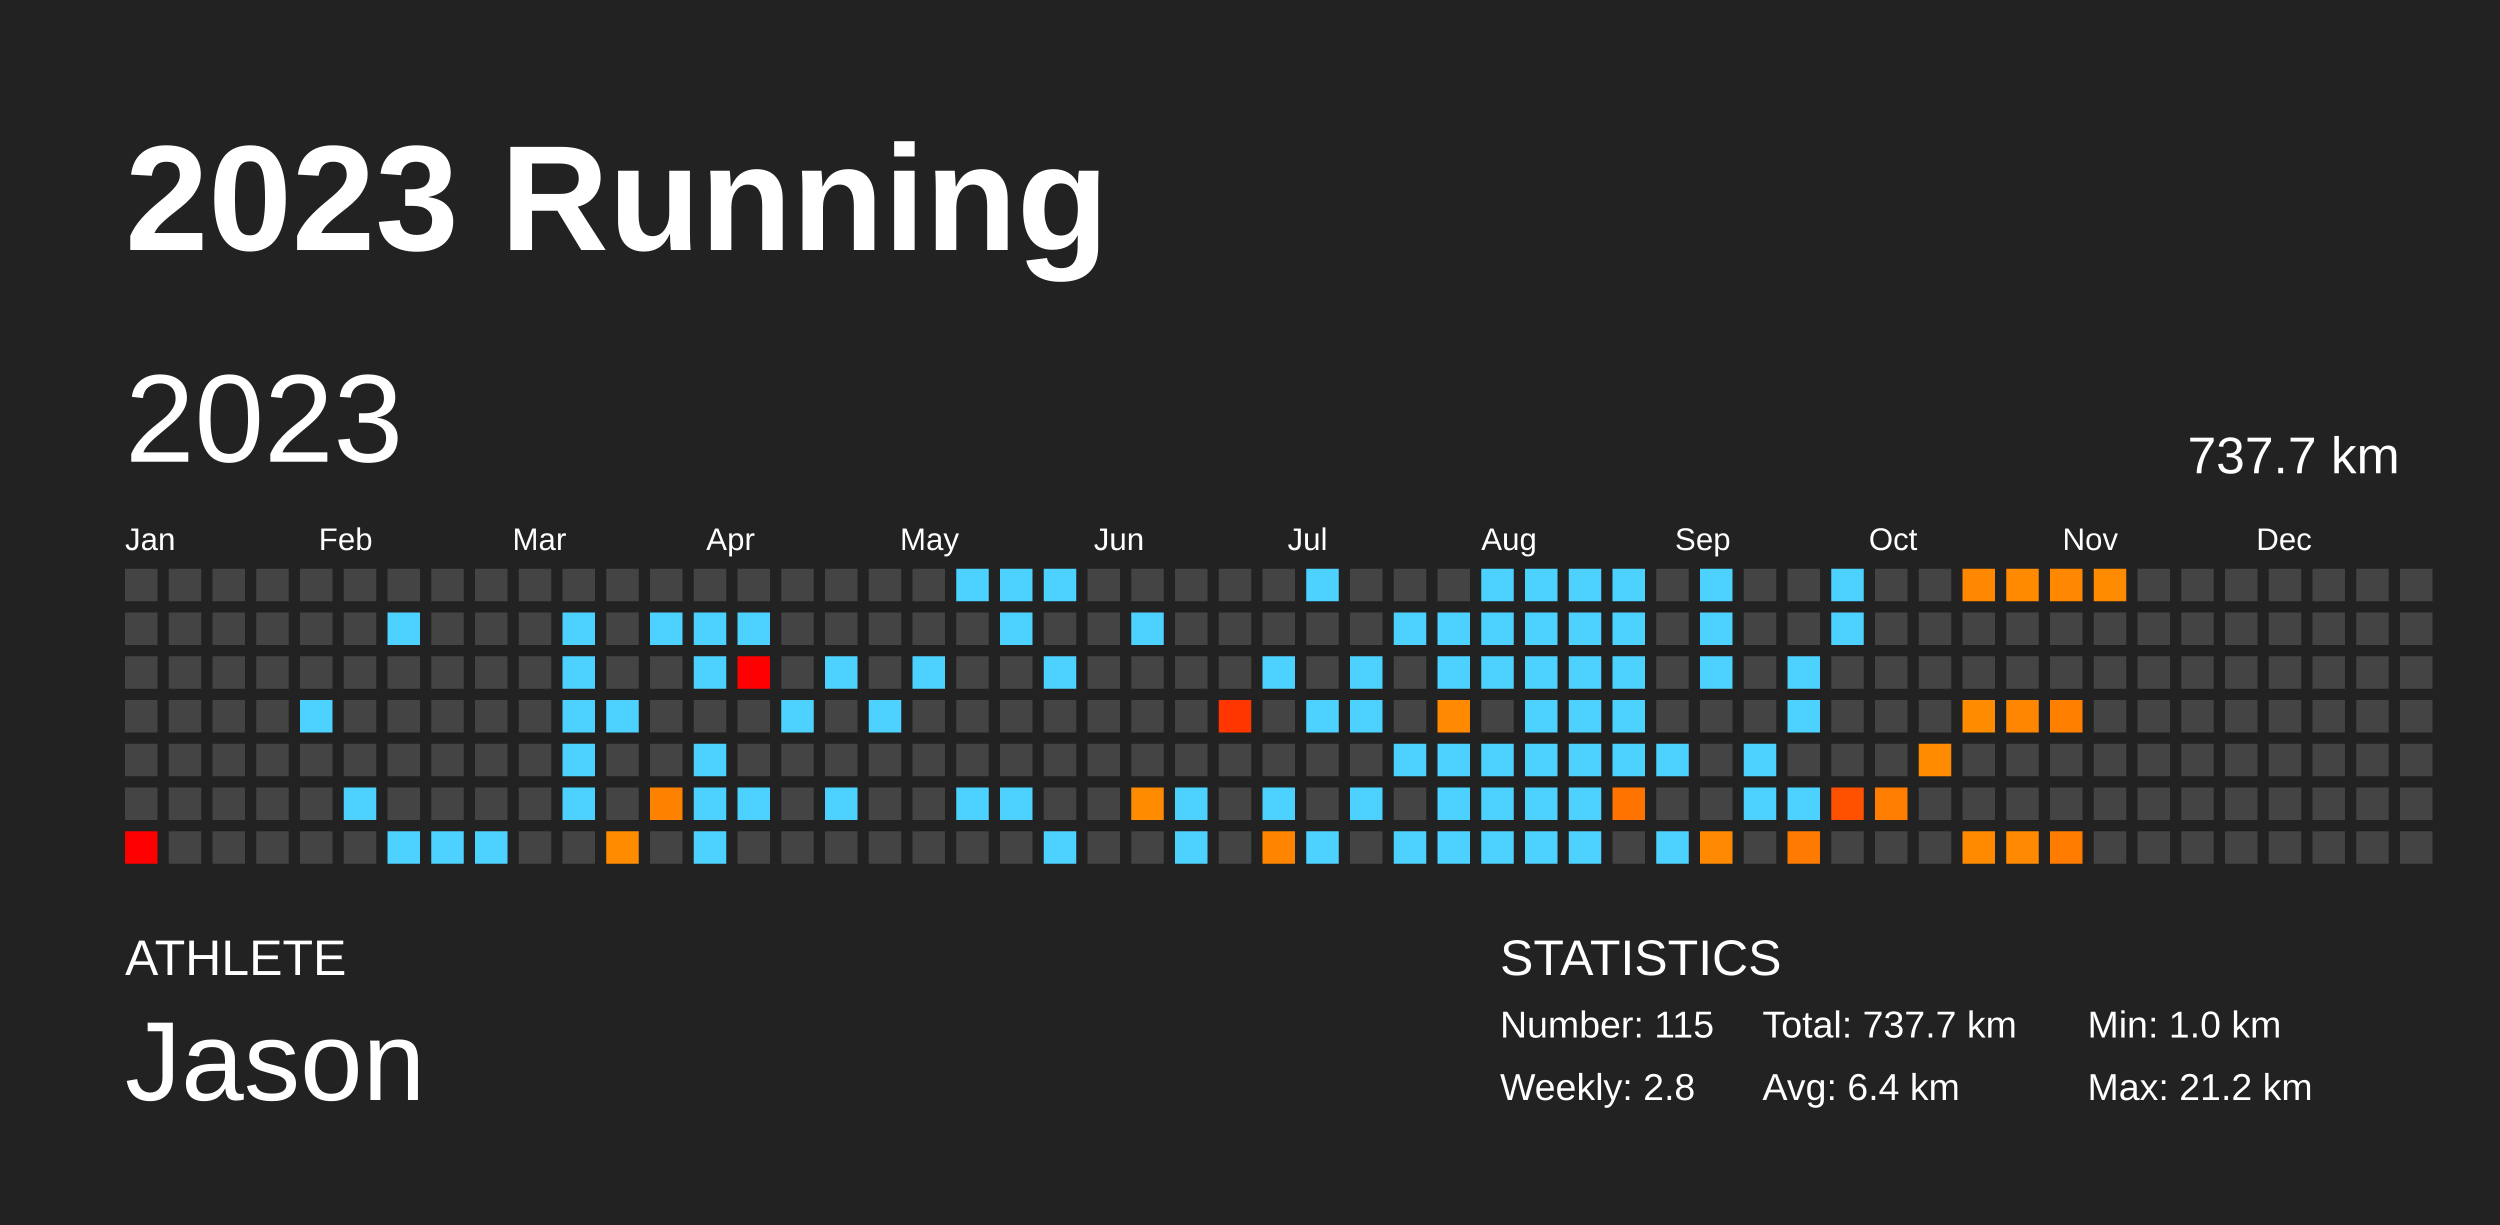
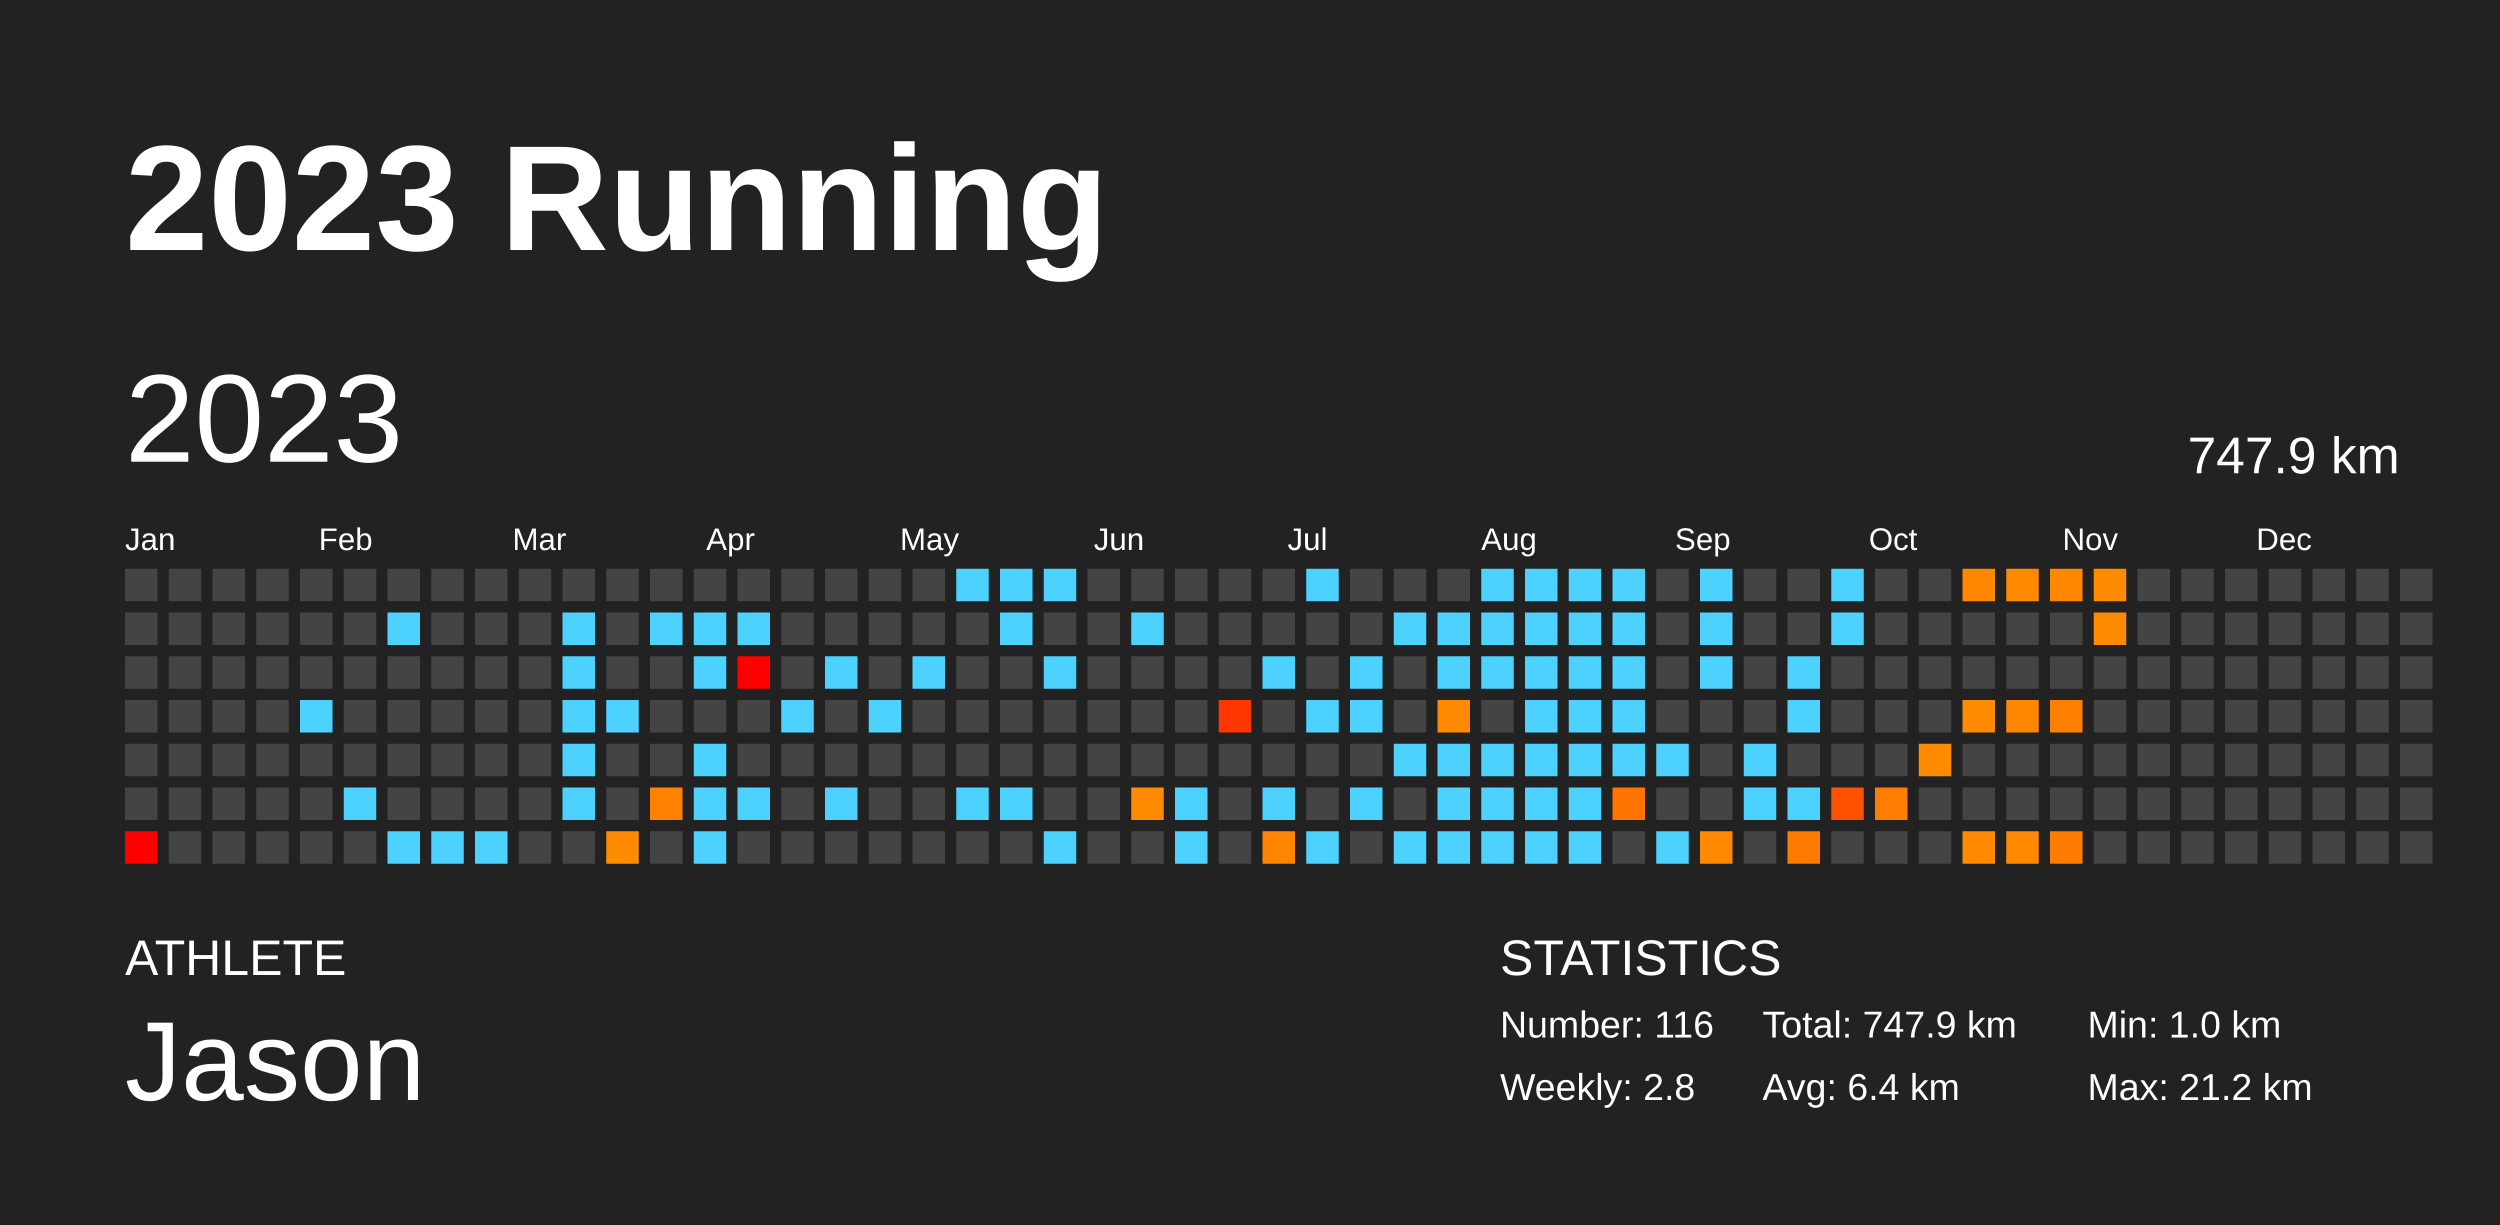
<svg xmlns="http://www.w3.org/2000/svg" baseProfile="full" height="98mm" version="1.1" viewBox="0,0,200,98" width="200mm">
  <defs />
  <rect fill="#222222" height="98" width="200" x="0" y="0" />
  <text fill="#FFFFFF" style="font-size:12px; font-family:Arial; font-weight:bold;" x="10" y="20">2023 Running</text>
  <text fill="#FFFFFF" style="font-size:4px; font-family:Arial" x="10" y="78">ATHLETE</text>
  <text fill="#FFFFFF" style="font-size:9px; font-family:Arial" x="10" y="88">Jason</text>
  <text fill="#FFFFFF" style="font-size:4px; font-family:Arial" x="120" y="78">STATISTICS</text>
-   <text fill="#FFFFFF" style="font-size:3px; font-family:Arial" x="120" y="83">Number: 115</text>
+   <text fill="#FFFFFF" style="font-size:3px; font-family:Arial" x="120" y="83">Number: 116</text>
  <text fill="#FFFFFF" style="font-size:3px; font-family:Arial" x="120" y="88">Weekly: 2.8</text>
-   <text fill="#FFFFFF" style="font-size:3px; font-family:Arial" x="141" y="83">Total: 737.7 km</text>
+   <text fill="#FFFFFF" style="font-size:3px; font-family:Arial" x="141" y="83">Total: 747.9 km</text>
  <text fill="#FFFFFF" style="font-size:3px; font-family:Arial" x="141" y="88">Avg: 6.4 km</text>
  <text fill="#FFFFFF" style="font-size:3px; font-family:Arial" x="167" y="83">Min: 1.0 km</text>
  <text fill="#FFFFFF" style="font-size:3px; font-family:Arial" x="167" y="88">Max: 21.2 km</text>
  <text dominant-baseline="hanging" fill="#FFFFFF" style="font-size:10.0px; font-family:Arial;" x="10" y="30">2023</text>
-   <text dominant-baseline="hanging" fill="#FFFFFF" style="font-size:4.125px; font-family:Arial;" x="175" y="35">737.7 km</text>
+   <text dominant-baseline="hanging" fill="#FFFFFF" style="font-size:4.125px; font-family:Arial;" x="175" y="35">747.9 km</text>
  <text fill="#FFFFFF" style="font-size:2.5px; font-family:Arial" x="10.0" y="44">Jan</text>
  <text fill="#FFFFFF" style="font-size:2.5px; font-family:Arial" x="25.5" y="44">Feb</text>
  <text fill="#FFFFFF" style="font-size:2.5px; font-family:Arial" x="41.0" y="44">Mar</text>
  <text fill="#FFFFFF" style="font-size:2.5px; font-family:Arial" x="56.5" y="44">Apr</text>
  <text fill="#FFFFFF" style="font-size:2.5px; font-family:Arial" x="72.0" y="44">May</text>
  <text fill="#FFFFFF" style="font-size:2.5px; font-family:Arial" x="87.5" y="44">Jun</text>
  <text fill="#FFFFFF" style="font-size:2.5px; font-family:Arial" x="103.0" y="44">Jul</text>
  <text fill="#FFFFFF" style="font-size:2.5px; font-family:Arial" x="118.5" y="44">Aug</text>
  <text fill="#FFFFFF" style="font-size:2.5px; font-family:Arial" x="134.0" y="44">Sep</text>
  <text fill="#FFFFFF" style="font-size:2.5px; font-family:Arial" x="149.5" y="44">Oct</text>
  <text fill="#FFFFFF" style="font-size:2.5px; font-family:Arial" x="165.0" y="44">Nov</text>
  <text fill="#FFFFFF" style="font-size:2.5px; font-family:Arial" x="180.5" y="44">Dec</text>
  <rect fill="#444444" height="2.6" width="2.6" x="10.0" y="45.5" />
  <rect fill="#444444" height="2.6" width="2.6" x="10.0" y="49.0" />
  <rect fill="#444444" height="2.6" width="2.6" x="10.0" y="52.5" />
  <rect fill="#444444" height="2.6" width="2.6" x="10.0" y="56.0" />
  <rect fill="#444444" height="2.6" width="2.6" x="10.0" y="59.5" />
  <rect fill="#444444" height="2.6" width="2.6" x="10.0" y="63.0" />
  <rect fill="red" height="2.6" width="2.6" x="10.0" y="66.5" />
  <rect fill="#444444" height="2.6" width="2.6" x="13.5" y="45.5" />
  <rect fill="#444444" height="2.6" width="2.6" x="13.5" y="49.0" />
  <rect fill="#444444" height="2.6" width="2.6" x="13.5" y="52.5" />
  <rect fill="#444444" height="2.6" width="2.6" x="13.5" y="56.0" />
  <rect fill="#444444" height="2.6" width="2.6" x="13.5" y="59.5" />
  <rect fill="#444444" height="2.6" width="2.6" x="13.5" y="63.0" />
  <rect fill="#444444" height="2.6" width="2.6" x="13.5" y="66.5" />
  <rect fill="#444444" height="2.6" width="2.6" x="17.0" y="45.5" />
  <rect fill="#444444" height="2.6" width="2.6" x="17.0" y="49.0" />
  <rect fill="#444444" height="2.6" width="2.6" x="17.0" y="52.5" />
  <rect fill="#444444" height="2.6" width="2.6" x="17.0" y="56.0" />
  <rect fill="#444444" height="2.6" width="2.6" x="17.0" y="59.5" />
  <rect fill="#444444" height="2.6" width="2.6" x="17.0" y="63.0" />
  <rect fill="#444444" height="2.6" width="2.6" x="17.0" y="66.5" />
  <rect fill="#444444" height="2.6" width="2.6" x="20.5" y="45.5" />
  <rect fill="#444444" height="2.6" width="2.6" x="20.5" y="49.0" />
  <rect fill="#444444" height="2.6" width="2.6" x="20.5" y="52.5" />
  <rect fill="#444444" height="2.6" width="2.6" x="20.5" y="56.0" />
  <rect fill="#444444" height="2.6" width="2.6" x="20.5" y="59.5" />
  <rect fill="#444444" height="2.6" width="2.6" x="20.5" y="63.0" />
  <rect fill="#444444" height="2.6" width="2.6" x="20.5" y="66.5" />
  <rect fill="#444444" height="2.6" width="2.6" x="24.0" y="45.5" />
  <rect fill="#444444" height="2.6" width="2.6" x="24.0" y="49.0" />
  <rect fill="#444444" height="2.6" width="2.6" x="24.0" y="52.5" />
  <rect fill="#4dd2ff" height="2.6" width="2.6" x="24.0" y="56.0" />
  <rect fill="#444444" height="2.6" width="2.6" x="24.0" y="59.5" />
  <rect fill="#444444" height="2.6" width="2.6" x="24.0" y="63.0" />
  <rect fill="#444444" height="2.6" width="2.6" x="24.0" y="66.5" />
  <rect fill="#444444" height="2.6" width="2.6" x="27.5" y="45.5" />
  <rect fill="#444444" height="2.6" width="2.6" x="27.5" y="49.0" />
  <rect fill="#444444" height="2.6" width="2.6" x="27.5" y="52.5" />
  <rect fill="#444444" height="2.6" width="2.6" x="27.5" y="56.0" />
  <rect fill="#444444" height="2.6" width="2.6" x="27.5" y="59.5" />
  <rect fill="#4dd2ff" height="2.6" width="2.6" x="27.5" y="63.0" />
  <rect fill="#444444" height="2.6" width="2.6" x="27.5" y="66.5" />
  <rect fill="#444444" height="2.6" width="2.6" x="31.0" y="45.5" />
  <rect fill="#4dd2ff" height="2.6" width="2.6" x="31.0" y="49.0" />
  <rect fill="#444444" height="2.6" width="2.6" x="31.0" y="52.5" />
  <rect fill="#444444" height="2.6" width="2.6" x="31.0" y="56.0" />
  <rect fill="#444444" height="2.6" width="2.6" x="31.0" y="59.5" />
  <rect fill="#444444" height="2.6" width="2.6" x="31.0" y="63.0" />
  <rect fill="#4dd2ff" height="2.6" width="2.6" x="31.0" y="66.5" />
  <rect fill="#444444" height="2.6" width="2.6" x="34.5" y="45.5" />
  <rect fill="#444444" height="2.6" width="2.6" x="34.5" y="49.0" />
  <rect fill="#444444" height="2.6" width="2.6" x="34.5" y="52.5" />
  <rect fill="#444444" height="2.6" width="2.6" x="34.5" y="56.0" />
  <rect fill="#444444" height="2.6" width="2.6" x="34.5" y="59.5" />
  <rect fill="#444444" height="2.6" width="2.6" x="34.5" y="63.0" />
  <rect fill="#4dd2ff" height="2.6" width="2.6" x="34.5" y="66.5" />
  <rect fill="#444444" height="2.6" width="2.6" x="38.0" y="45.5" />
  <rect fill="#444444" height="2.6" width="2.6" x="38.0" y="49.0" />
  <rect fill="#444444" height="2.6" width="2.6" x="38.0" y="52.5" />
  <rect fill="#444444" height="2.6" width="2.6" x="38.0" y="56.0" />
  <rect fill="#444444" height="2.6" width="2.6" x="38.0" y="59.5" />
  <rect fill="#444444" height="2.6" width="2.6" x="38.0" y="63.0" />
  <rect fill="#4dd2ff" height="2.6" width="2.6" x="38.0" y="66.5" />
  <rect fill="#444444" height="2.6" width="2.6" x="41.5" y="45.5" />
  <rect fill="#444444" height="2.6" width="2.6" x="41.5" y="49.0" />
  <rect fill="#444444" height="2.6" width="2.6" x="41.5" y="52.5" />
  <rect fill="#444444" height="2.6" width="2.6" x="41.5" y="56.0" />
  <rect fill="#444444" height="2.6" width="2.6" x="41.5" y="59.5" />
  <rect fill="#444444" height="2.6" width="2.6" x="41.5" y="63.0" />
  <rect fill="#444444" height="2.6" width="2.6" x="41.5" y="66.5" />
  <rect fill="#444444" height="2.6" width="2.6" x="45.0" y="45.5" />
  <rect fill="#4dd2ff" height="2.6" width="2.6" x="45.0" y="49.0" />
  <rect fill="#4dd2ff" height="2.6" width="2.6" x="45.0" y="52.5" />
  <rect fill="#4dd2ff" height="2.6" width="2.6" x="45.0" y="56.0" />
  <rect fill="#4dd2ff" height="2.6" width="2.6" x="45.0" y="59.5" />
  <rect fill="#4dd2ff" height="2.6" width="2.6" x="45.0" y="63.0" />
  <rect fill="#444444" height="2.6" width="2.6" x="45.0" y="66.5" />
  <rect fill="#444444" height="2.6" width="2.6" x="48.5" y="45.5" />
  <rect fill="#444444" height="2.6" width="2.6" x="48.5" y="49.0" />
  <rect fill="#444444" height="2.6" width="2.6" x="48.5" y="52.5" />
  <rect fill="#4dd2ff" height="2.6" width="2.6" x="48.5" y="56.0" />
  <rect fill="#444444" height="2.6" width="2.6" x="48.5" y="59.5" />
  <rect fill="#444444" height="2.6" width="2.6" x="48.5" y="63.0" />
  <rect fill="#ff8b00" height="2.6" width="2.6" x="48.5" y="66.5" />
  <rect fill="#444444" height="2.6" width="2.6" x="52.0" y="45.5" />
  <rect fill="#4dd2ff" height="2.6" width="2.6" x="52.0" y="49.0" />
  <rect fill="#444444" height="2.6" width="2.6" x="52.0" y="52.5" />
  <rect fill="#444444" height="2.6" width="2.6" x="52.0" y="56.0" />
  <rect fill="#444444" height="2.6" width="2.6" x="52.0" y="59.5" />
  <rect fill="#ff8100" height="2.6" width="2.6" x="52.0" y="63.0" />
  <rect fill="#444444" height="2.6" width="2.6" x="52.0" y="66.5" />
  <rect fill="#444444" height="2.6" width="2.6" x="55.5" y="45.5" />
  <rect fill="#4dd2ff" height="2.6" width="2.6" x="55.5" y="49.0" />
  <rect fill="#4dd2ff" height="2.6" width="2.6" x="55.5" y="52.5" />
  <rect fill="#444444" height="2.6" width="2.6" x="55.5" y="56.0" />
  <rect fill="#4dd2ff" height="2.6" width="2.6" x="55.5" y="59.5" />
  <rect fill="#4dd2ff" height="2.6" width="2.6" x="55.5" y="63.0" />
  <rect fill="#4dd2ff" height="2.6" width="2.6" x="55.5" y="66.5" />
  <rect fill="#444444" height="2.6" width="2.6" x="59.0" y="45.5" />
  <rect fill="#4dd2ff" height="2.6" width="2.6" x="59.0" y="49.0" />
  <rect fill="red" height="2.6" width="2.6" x="59.0" y="52.5" />
  <rect fill="#444444" height="2.6" width="2.6" x="59.0" y="56.0" />
  <rect fill="#444444" height="2.6" width="2.6" x="59.0" y="59.5" />
  <rect fill="#4dd2ff" height="2.6" width="2.6" x="59.0" y="63.0" />
  <rect fill="#444444" height="2.6" width="2.6" x="59.0" y="66.5" />
  <rect fill="#444444" height="2.6" width="2.6" x="62.5" y="45.5" />
  <rect fill="#444444" height="2.6" width="2.6" x="62.5" y="49.0" />
  <rect fill="#444444" height="2.6" width="2.6" x="62.5" y="52.5" />
  <rect fill="#4dd2ff" height="2.6" width="2.6" x="62.5" y="56.0" />
  <rect fill="#444444" height="2.6" width="2.6" x="62.5" y="59.5" />
  <rect fill="#444444" height="2.6" width="2.6" x="62.5" y="63.0" />
  <rect fill="#444444" height="2.6" width="2.6" x="62.5" y="66.5" />
  <rect fill="#444444" height="2.6" width="2.6" x="66.0" y="45.5" />
  <rect fill="#444444" height="2.6" width="2.6" x="66.0" y="49.0" />
  <rect fill="#4dd2ff" height="2.6" width="2.6" x="66.0" y="52.5" />
  <rect fill="#444444" height="2.6" width="2.6" x="66.0" y="56.0" />
  <rect fill="#444444" height="2.6" width="2.6" x="66.0" y="59.5" />
  <rect fill="#4dd2ff" height="2.6" width="2.6" x="66.0" y="63.0" />
  <rect fill="#444444" height="2.6" width="2.6" x="66.0" y="66.5" />
  <rect fill="#444444" height="2.6" width="2.6" x="69.5" y="45.5" />
  <rect fill="#444444" height="2.6" width="2.6" x="69.5" y="49.0" />
  <rect fill="#444444" height="2.6" width="2.6" x="69.5" y="52.5" />
  <rect fill="#4dd2ff" height="2.6" width="2.6" x="69.5" y="56.0" />
  <rect fill="#444444" height="2.6" width="2.6" x="69.5" y="59.5" />
  <rect fill="#444444" height="2.6" width="2.6" x="69.5" y="63.0" />
  <rect fill="#444444" height="2.6" width="2.6" x="69.5" y="66.5" />
  <rect fill="#444444" height="2.6" width="2.6" x="73.0" y="45.5" />
  <rect fill="#444444" height="2.6" width="2.6" x="73.0" y="49.0" />
  <rect fill="#4dd2ff" height="2.6" width="2.6" x="73.0" y="52.5" />
  <rect fill="#444444" height="2.6" width="2.6" x="73.0" y="56.0" />
  <rect fill="#444444" height="2.6" width="2.6" x="73.0" y="59.5" />
  <rect fill="#444444" height="2.6" width="2.6" x="73.0" y="63.0" />
  <rect fill="#444444" height="2.6" width="2.6" x="73.0" y="66.5" />
  <rect fill="#4dd2ff" height="2.6" width="2.6" x="76.5" y="45.5" />
  <rect fill="#444444" height="2.6" width="2.6" x="76.5" y="49.0" />
  <rect fill="#444444" height="2.6" width="2.6" x="76.5" y="52.5" />
  <rect fill="#444444" height="2.6" width="2.6" x="76.5" y="56.0" />
  <rect fill="#444444" height="2.6" width="2.6" x="76.5" y="59.5" />
  <rect fill="#4dd2ff" height="2.6" width="2.6" x="76.5" y="63.0" />
  <rect fill="#444444" height="2.6" width="2.6" x="76.5" y="66.5" />
  <rect fill="#4dd2ff" height="2.6" width="2.6" x="80.0" y="45.5" />
  <rect fill="#4dd2ff" height="2.6" width="2.6" x="80.0" y="49.0" />
  <rect fill="#444444" height="2.6" width="2.6" x="80.0" y="52.5" />
  <rect fill="#444444" height="2.6" width="2.6" x="80.0" y="56.0" />
  <rect fill="#444444" height="2.6" width="2.6" x="80.0" y="59.5" />
  <rect fill="#4dd2ff" height="2.6" width="2.6" x="80.0" y="63.0" />
  <rect fill="#444444" height="2.6" width="2.6" x="80.0" y="66.5" />
  <rect fill="#4dd2ff" height="2.6" width="2.6" x="83.5" y="45.5" />
  <rect fill="#444444" height="2.6" width="2.6" x="83.5" y="49.0" />
  <rect fill="#4dd2ff" height="2.6" width="2.6" x="83.5" y="52.5" />
  <rect fill="#444444" height="2.6" width="2.6" x="83.5" y="56.0" />
  <rect fill="#444444" height="2.6" width="2.6" x="83.5" y="59.5" />
  <rect fill="#444444" height="2.6" width="2.6" x="83.5" y="63.0" />
  <rect fill="#4dd2ff" height="2.6" width="2.6" x="83.5" y="66.5" />
  <rect fill="#444444" height="2.6" width="2.6" x="87.0" y="45.5" />
  <rect fill="#444444" height="2.6" width="2.6" x="87.0" y="49.0" />
  <rect fill="#444444" height="2.6" width="2.6" x="87.0" y="52.5" />
  <rect fill="#444444" height="2.6" width="2.6" x="87.0" y="56.0" />
  <rect fill="#444444" height="2.6" width="2.6" x="87.0" y="59.5" />
  <rect fill="#444444" height="2.6" width="2.6" x="87.0" y="63.0" />
  <rect fill="#444444" height="2.6" width="2.6" x="87.0" y="66.5" />
  <rect fill="#444444" height="2.6" width="2.6" x="90.5" y="45.5" />
  <rect fill="#4dd2ff" height="2.6" width="2.6" x="90.5" y="49.0" />
  <rect fill="#444444" height="2.6" width="2.6" x="90.5" y="52.5" />
  <rect fill="#444444" height="2.6" width="2.6" x="90.5" y="56.0" />
  <rect fill="#444444" height="2.6" width="2.6" x="90.5" y="59.5" />
  <rect fill="#ff8b00" height="2.6" width="2.6" x="90.5" y="63.0" />
  <rect fill="#444444" height="2.6" width="2.6" x="90.5" y="66.5" />
  <rect fill="#444444" height="2.6" width="2.6" x="94.0" y="45.5" />
  <rect fill="#444444" height="2.6" width="2.6" x="94.0" y="49.0" />
  <rect fill="#444444" height="2.6" width="2.6" x="94.0" y="52.5" />
  <rect fill="#444444" height="2.6" width="2.6" x="94.0" y="56.0" />
  <rect fill="#444444" height="2.6" width="2.6" x="94.0" y="59.5" />
  <rect fill="#4dd2ff" height="2.6" width="2.6" x="94.0" y="63.0" />
  <rect fill="#4dd2ff" height="2.6" width="2.6" x="94.0" y="66.5" />
  <rect fill="#444444" height="2.6" width="2.6" x="97.5" y="45.5" />
  <rect fill="#444444" height="2.6" width="2.6" x="97.5" y="49.0" />
  <rect fill="#444444" height="2.6" width="2.6" x="97.5" y="52.5" />
  <rect fill="#ff3600" height="2.6" width="2.6" x="97.5" y="56.0" />
  <rect fill="#444444" height="2.6" width="2.6" x="97.5" y="59.5" />
  <rect fill="#444444" height="2.6" width="2.6" x="97.5" y="63.0" />
  <rect fill="#444444" height="2.6" width="2.6" x="97.5" y="66.5" />
  <rect fill="#444444" height="2.6" width="2.6" x="101.0" y="45.5" />
  <rect fill="#444444" height="2.6" width="2.6" x="101.0" y="49.0" />
  <rect fill="#4dd2ff" height="2.6" width="2.6" x="101.0" y="52.5" />
  <rect fill="#444444" height="2.6" width="2.6" x="101.0" y="56.0" />
  <rect fill="#444444" height="2.6" width="2.6" x="101.0" y="59.5" />
  <rect fill="#4dd2ff" height="2.6" width="2.6" x="101.0" y="63.0" />
  <rect fill="#ff8500" height="2.6" width="2.6" x="101.0" y="66.5" />
  <rect fill="#4dd2ff" height="2.6" width="2.6" x="104.5" y="45.5" />
  <rect fill="#444444" height="2.6" width="2.6" x="104.5" y="49.0" />
  <rect fill="#444444" height="2.6" width="2.6" x="104.5" y="52.5" />
  <rect fill="#4dd2ff" height="2.6" width="2.6" x="104.5" y="56.0" />
  <rect fill="#444444" height="2.6" width="2.6" x="104.5" y="59.5" />
  <rect fill="#444444" height="2.6" width="2.6" x="104.5" y="63.0" />
  <rect fill="#4dd2ff" height="2.6" width="2.6" x="104.5" y="66.5" />
  <rect fill="#444444" height="2.6" width="2.6" x="108.0" y="45.5" />
  <rect fill="#444444" height="2.6" width="2.6" x="108.0" y="49.0" />
  <rect fill="#4dd2ff" height="2.6" width="2.6" x="108.0" y="52.5" />
  <rect fill="#4dd2ff" height="2.6" width="2.6" x="108.0" y="56.0" />
  <rect fill="#444444" height="2.6" width="2.6" x="108.0" y="59.5" />
  <rect fill="#4dd2ff" height="2.6" width="2.6" x="108.0" y="63.0" />
  <rect fill="#444444" height="2.6" width="2.6" x="108.0" y="66.5" />
  <rect fill="#444444" height="2.6" width="2.6" x="111.5" y="45.5" />
  <rect fill="#4dd2ff" height="2.6" width="2.6" x="111.5" y="49.0" />
  <rect fill="#444444" height="2.6" width="2.6" x="111.5" y="52.5" />
  <rect fill="#444444" height="2.6" width="2.6" x="111.5" y="56.0" />
  <rect fill="#4dd2ff" height="2.6" width="2.6" x="111.5" y="59.5" />
  <rect fill="#444444" height="2.6" width="2.6" x="111.5" y="63.0" />
  <rect fill="#4dd2ff" height="2.6" width="2.6" x="111.5" y="66.5" />
  <rect fill="#444444" height="2.6" width="2.6" x="115.0" y="45.5" />
  <rect fill="#4dd2ff" height="2.6" width="2.6" x="115.0" y="49.0" />
  <rect fill="#4dd2ff" height="2.6" width="2.6" x="115.0" y="52.5" />
  <rect fill="#ff8900" height="2.6" width="2.6" x="115.0" y="56.0" />
  <rect fill="#4dd2ff" height="2.6" width="2.6" x="115.0" y="59.5" />
  <rect fill="#4dd2ff" height="2.6" width="2.6" x="115.0" y="63.0" />
  <rect fill="#4dd2ff" height="2.6" width="2.6" x="115.0" y="66.5" />
  <rect fill="#4dd2ff" height="2.6" width="2.6" x="118.5" y="45.5" />
  <rect fill="#4dd2ff" height="2.6" width="2.6" x="118.5" y="49.0" />
  <rect fill="#4dd2ff" height="2.6" width="2.6" x="118.5" y="52.5" />
  <rect fill="#444444" height="2.6" width="2.6" x="118.5" y="56.0" />
  <rect fill="#4dd2ff" height="2.6" width="2.6" x="118.5" y="59.5" />
  <rect fill="#4dd2ff" height="2.6" width="2.6" x="118.5" y="63.0" />
  <rect fill="#4dd2ff" height="2.6" width="2.6" x="118.5" y="66.5" />
  <rect fill="#4dd2ff" height="2.6" width="2.6" x="122.0" y="45.5" />
  <rect fill="#4dd2ff" height="2.6" width="2.6" x="122.0" y="49.0" />
  <rect fill="#4dd2ff" height="2.6" width="2.6" x="122.0" y="52.5" />
  <rect fill="#4dd2ff" height="2.6" width="2.6" x="122.0" y="56.0" />
  <rect fill="#4dd2ff" height="2.6" width="2.6" x="122.0" y="59.5" />
  <rect fill="#4dd2ff" height="2.6" width="2.6" x="122.0" y="63.0" />
  <rect fill="#4dd2ff" height="2.6" width="2.6" x="122.0" y="66.5" />
  <rect fill="#4dd2ff" height="2.6" width="2.6" x="125.5" y="45.5" />
  <rect fill="#4dd2ff" height="2.6" width="2.6" x="125.5" y="49.0" />
  <rect fill="#4dd2ff" height="2.6" width="2.6" x="125.5" y="52.5" />
  <rect fill="#4dd2ff" height="2.6" width="2.6" x="125.5" y="56.0" />
  <rect fill="#4dd2ff" height="2.6" width="2.6" x="125.5" y="59.5" />
  <rect fill="#4dd2ff" height="2.6" width="2.6" x="125.5" y="63.0" />
  <rect fill="#4dd2ff" height="2.6" width="2.6" x="125.5" y="66.5" />
  <rect fill="#4dd2ff" height="2.6" width="2.6" x="129.0" y="45.5" />
  <rect fill="#4dd2ff" height="2.6" width="2.6" x="129.0" y="49.0" />
  <rect fill="#4dd2ff" height="2.6" width="2.6" x="129.0" y="52.5" />
  <rect fill="#4dd2ff" height="2.6" width="2.6" x="129.0" y="56.0" />
  <rect fill="#4dd2ff" height="2.6" width="2.6" x="129.0" y="59.5" />
  <rect fill="#ff7400" height="2.6" width="2.6" x="129.0" y="63.0" />
  <rect fill="#444444" height="2.6" width="2.6" x="129.0" y="66.5" />
  <rect fill="#444444" height="2.6" width="2.6" x="132.5" y="45.5" />
  <rect fill="#444444" height="2.6" width="2.6" x="132.5" y="49.0" />
  <rect fill="#444444" height="2.6" width="2.6" x="132.5" y="52.5" />
  <rect fill="#444444" height="2.6" width="2.6" x="132.5" y="56.0" />
  <rect fill="#4dd2ff" height="2.6" width="2.6" x="132.5" y="59.5" />
  <rect fill="#444444" height="2.6" width="2.6" x="132.5" y="63.0" />
  <rect fill="#4dd2ff" height="2.6" width="2.6" x="132.5" y="66.5" />
  <rect fill="#4dd2ff" height="2.6" width="2.6" x="136.0" y="45.5" />
  <rect fill="#4dd2ff" height="2.6" width="2.6" x="136.0" y="49.0" />
  <rect fill="#4dd2ff" height="2.6" width="2.6" x="136.0" y="52.5" />
  <rect fill="#444444" height="2.6" width="2.6" x="136.0" y="56.0" />
  <rect fill="#444444" height="2.6" width="2.6" x="136.0" y="59.5" />
  <rect fill="#444444" height="2.6" width="2.6" x="136.0" y="63.0" />
  <rect fill="#ff8900" height="2.6" width="2.6" x="136.0" y="66.5" />
  <rect fill="#444444" height="2.6" width="2.6" x="139.5" y="45.5" />
  <rect fill="#444444" height="2.6" width="2.6" x="139.5" y="49.0" />
  <rect fill="#444444" height="2.6" width="2.6" x="139.5" y="52.5" />
  <rect fill="#444444" height="2.6" width="2.6" x="139.5" y="56.0" />
  <rect fill="#4dd2ff" height="2.6" width="2.6" x="139.5" y="59.5" />
  <rect fill="#4dd2ff" height="2.6" width="2.6" x="139.5" y="63.0" />
  <rect fill="#444444" height="2.6" width="2.6" x="139.5" y="66.5" />
  <rect fill="#444444" height="2.6" width="2.6" x="143.0" y="45.5" />
  <rect fill="#444444" height="2.6" width="2.6" x="143.0" y="49.0" />
  <rect fill="#4dd2ff" height="2.6" width="2.6" x="143.0" y="52.5" />
  <rect fill="#4dd2ff" height="2.6" width="2.6" x="143.0" y="56.0" />
  <rect fill="#444444" height="2.6" width="2.6" x="143.0" y="59.5" />
  <rect fill="#4dd2ff" height="2.6" width="2.6" x="143.0" y="63.0" />
  <rect fill="#ff7a00" height="2.6" width="2.6" x="143.0" y="66.5" />
  <rect fill="#4dd2ff" height="2.6" width="2.6" x="146.5" y="45.5" />
  <rect fill="#4dd2ff" height="2.6" width="2.6" x="146.5" y="49.0" />
  <rect fill="#444444" height="2.6" width="2.6" x="146.5" y="52.5" />
  <rect fill="#444444" height="2.6" width="2.6" x="146.5" y="56.0" />
  <rect fill="#444444" height="2.6" width="2.6" x="146.5" y="59.5" />
  <rect fill="#ff5100" height="2.6" width="2.6" x="146.5" y="63.0" />
  <rect fill="#444444" height="2.6" width="2.6" x="146.5" y="66.5" />
  <rect fill="#444444" height="2.6" width="2.6" x="150.0" y="45.5" />
  <rect fill="#444444" height="2.6" width="2.6" x="150.0" y="49.0" />
  <rect fill="#444444" height="2.6" width="2.6" x="150.0" y="52.5" />
  <rect fill="#444444" height="2.6" width="2.6" x="150.0" y="56.0" />
  <rect fill="#444444" height="2.6" width="2.6" x="150.0" y="59.5" />
  <rect fill="#ff7d00" height="2.6" width="2.6" x="150.0" y="63.0" />
  <rect fill="#444444" height="2.6" width="2.6" x="150.0" y="66.5" />
  <rect fill="#444444" height="2.6" width="2.6" x="153.5" y="45.5" />
  <rect fill="#444444" height="2.6" width="2.6" x="153.5" y="49.0" />
  <rect fill="#444444" height="2.6" width="2.6" x="153.5" y="52.5" />
  <rect fill="#444444" height="2.6" width="2.6" x="153.5" y="56.0" />
  <rect fill="#ff8b00" height="2.6" width="2.6" x="153.5" y="59.5" />
  <rect fill="#444444" height="2.6" width="2.6" x="153.5" y="63.0" />
  <rect fill="#444444" height="2.6" width="2.6" x="153.5" y="66.5" />
  <rect fill="#ff8800" height="2.6" width="2.6" x="157.0" y="45.5" />
  <rect fill="#444444" height="2.6" width="2.6" x="157.0" y="49.0" />
  <rect fill="#444444" height="2.6" width="2.6" x="157.0" y="52.5" />
  <rect fill="#ff8b00" height="2.6" width="2.6" x="157.0" y="56.0" />
  <rect fill="#444444" height="2.6" width="2.6" x="157.0" y="59.5" />
  <rect fill="#444444" height="2.6" width="2.6" x="157.0" y="63.0" />
  <rect fill="#ff8a00" height="2.6" width="2.6" x="157.0" y="66.5" />
  <rect fill="#ff8a00" height="2.6" width="2.6" x="160.5" y="45.5" />
  <rect fill="#444444" height="2.6" width="2.6" x="160.5" y="49.0" />
  <rect fill="#444444" height="2.6" width="2.6" x="160.5" y="52.5" />
  <rect fill="#ff8600" height="2.6" width="2.6" x="160.5" y="56.0" />
  <rect fill="#444444" height="2.6" width="2.6" x="160.5" y="59.5" />
  <rect fill="#444444" height="2.6" width="2.6" x="160.5" y="63.0" />
  <rect fill="#ff8900" height="2.6" width="2.6" x="160.5" y="66.5" />
  <rect fill="#ff8800" height="2.6" width="2.6" x="164.0" y="45.5" />
  <rect fill="#444444" height="2.6" width="2.6" x="164.0" y="49.0" />
  <rect fill="#444444" height="2.6" width="2.6" x="164.0" y="52.5" />
  <rect fill="#ff7f00" height="2.6" width="2.6" x="164.0" y="56.0" />
  <rect fill="#444444" height="2.6" width="2.6" x="164.0" y="59.5" />
  <rect fill="#444444" height="2.6" width="2.6" x="164.0" y="63.0" />
  <rect fill="#ff7c00" height="2.6" width="2.6" x="164.0" y="66.5" />
  <rect fill="#ff8b00" height="2.6" width="2.6" x="167.5" y="45.5" />
-   <rect fill="#444444" height="2.6" width="2.6" x="167.5" y="49.0" />
+   <rect fill="#ff8b00" height="2.6" width="2.6" x="167.5" y="49.0" />
  <rect fill="#444444" height="2.6" width="2.6" x="167.5" y="52.5" />
  <rect fill="#444444" height="2.6" width="2.6" x="167.5" y="56.0" />
  <rect fill="#444444" height="2.6" width="2.6" x="167.5" y="59.5" />
  <rect fill="#444444" height="2.6" width="2.6" x="167.5" y="63.0" />
  <rect fill="#444444" height="2.6" width="2.6" x="167.5" y="66.5" />
  <rect fill="#444444" height="2.6" width="2.6" x="171.0" y="45.5" />
  <rect fill="#444444" height="2.6" width="2.6" x="171.0" y="49.0" />
  <rect fill="#444444" height="2.6" width="2.6" x="171.0" y="52.5" />
  <rect fill="#444444" height="2.6" width="2.6" x="171.0" y="56.0" />
  <rect fill="#444444" height="2.6" width="2.6" x="171.0" y="59.5" />
  <rect fill="#444444" height="2.6" width="2.6" x="171.0" y="63.0" />
  <rect fill="#444444" height="2.6" width="2.6" x="171.0" y="66.5" />
  <rect fill="#444444" height="2.6" width="2.6" x="174.5" y="45.5" />
  <rect fill="#444444" height="2.6" width="2.6" x="174.5" y="49.0" />
  <rect fill="#444444" height="2.6" width="2.6" x="174.5" y="52.5" />
  <rect fill="#444444" height="2.6" width="2.6" x="174.5" y="56.0" />
  <rect fill="#444444" height="2.6" width="2.6" x="174.5" y="59.5" />
  <rect fill="#444444" height="2.6" width="2.6" x="174.5" y="63.0" />
  <rect fill="#444444" height="2.6" width="2.6" x="174.5" y="66.5" />
  <rect fill="#444444" height="2.6" width="2.6" x="178.0" y="45.5" />
  <rect fill="#444444" height="2.6" width="2.6" x="178.0" y="49.0" />
  <rect fill="#444444" height="2.6" width="2.6" x="178.0" y="52.5" />
  <rect fill="#444444" height="2.6" width="2.6" x="178.0" y="56.0" />
  <rect fill="#444444" height="2.6" width="2.6" x="178.0" y="59.5" />
  <rect fill="#444444" height="2.6" width="2.6" x="178.0" y="63.0" />
  <rect fill="#444444" height="2.6" width="2.6" x="178.0" y="66.5" />
  <rect fill="#444444" height="2.6" width="2.6" x="181.5" y="45.5" />
  <rect fill="#444444" height="2.6" width="2.6" x="181.5" y="49.0" />
  <rect fill="#444444" height="2.6" width="2.6" x="181.5" y="52.5" />
  <rect fill="#444444" height="2.6" width="2.6" x="181.5" y="56.0" />
  <rect fill="#444444" height="2.6" width="2.6" x="181.5" y="59.5" />
  <rect fill="#444444" height="2.6" width="2.6" x="181.5" y="63.0" />
  <rect fill="#444444" height="2.6" width="2.6" x="181.5" y="66.5" />
  <rect fill="#444444" height="2.6" width="2.6" x="185.0" y="45.5" />
  <rect fill="#444444" height="2.6" width="2.6" x="185.0" y="49.0" />
  <rect fill="#444444" height="2.6" width="2.6" x="185.0" y="52.5" />
  <rect fill="#444444" height="2.6" width="2.6" x="185.0" y="56.0" />
  <rect fill="#444444" height="2.6" width="2.6" x="185.0" y="59.5" />
  <rect fill="#444444" height="2.6" width="2.6" x="185.0" y="63.0" />
  <rect fill="#444444" height="2.6" width="2.6" x="185.0" y="66.5" />
  <rect fill="#444444" height="2.6" width="2.6" x="188.5" y="45.5" />
  <rect fill="#444444" height="2.6" width="2.6" x="188.5" y="49.0" />
  <rect fill="#444444" height="2.6" width="2.6" x="188.5" y="52.5" />
  <rect fill="#444444" height="2.6" width="2.6" x="188.5" y="56.0" />
  <rect fill="#444444" height="2.6" width="2.6" x="188.5" y="59.5" />
  <rect fill="#444444" height="2.6" width="2.6" x="188.5" y="63.0" />
  <rect fill="#444444" height="2.6" width="2.6" x="188.5" y="66.5" />
  <rect fill="#444444" height="2.6" width="2.6" x="192.0" y="45.5" />
  <rect fill="#444444" height="2.6" width="2.6" x="192.0" y="49.0" />
  <rect fill="#444444" height="2.6" width="2.6" x="192.0" y="52.5" />
  <rect fill="#444444" height="2.6" width="2.6" x="192.0" y="56.0" />
  <rect fill="#444444" height="2.6" width="2.6" x="192.0" y="59.5" />
  <rect fill="#444444" height="2.6" width="2.6" x="192.0" y="63.0" />
  <rect fill="#444444" height="2.6" width="2.6" x="192.0" y="66.5" />
</svg>
